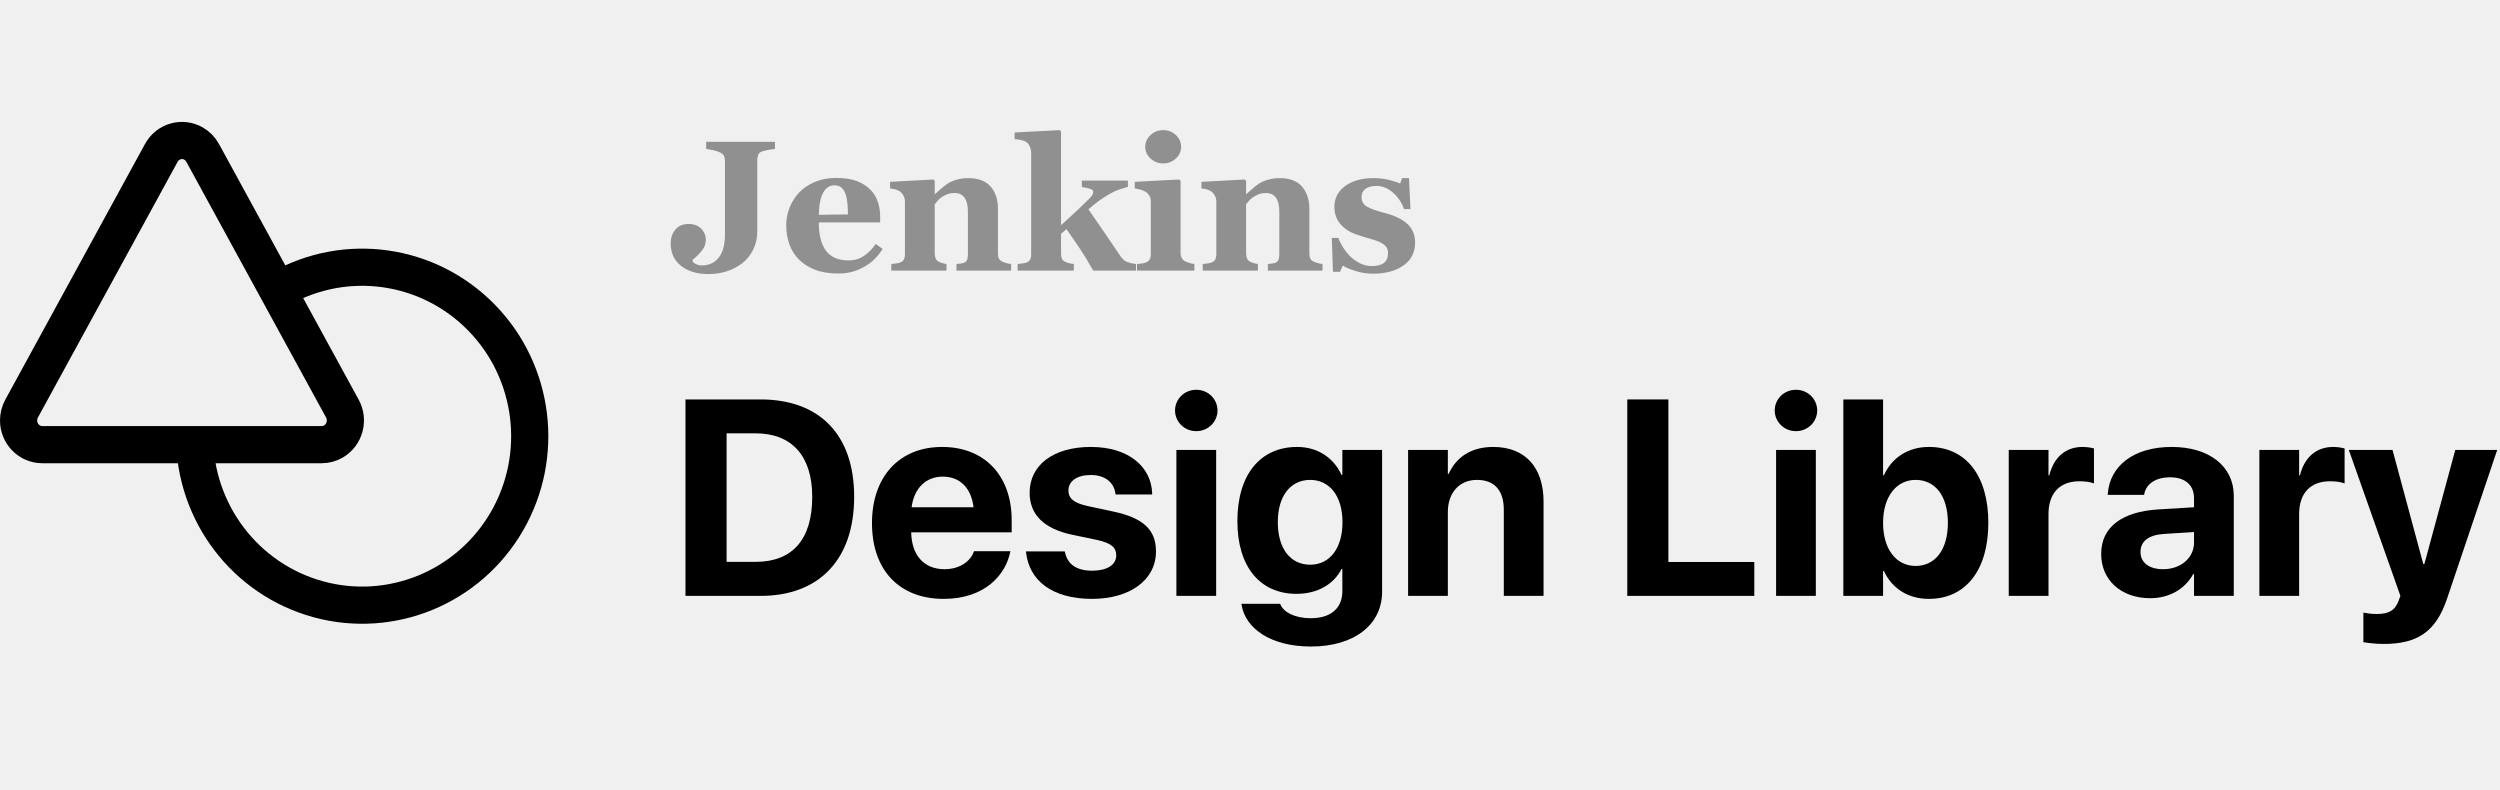
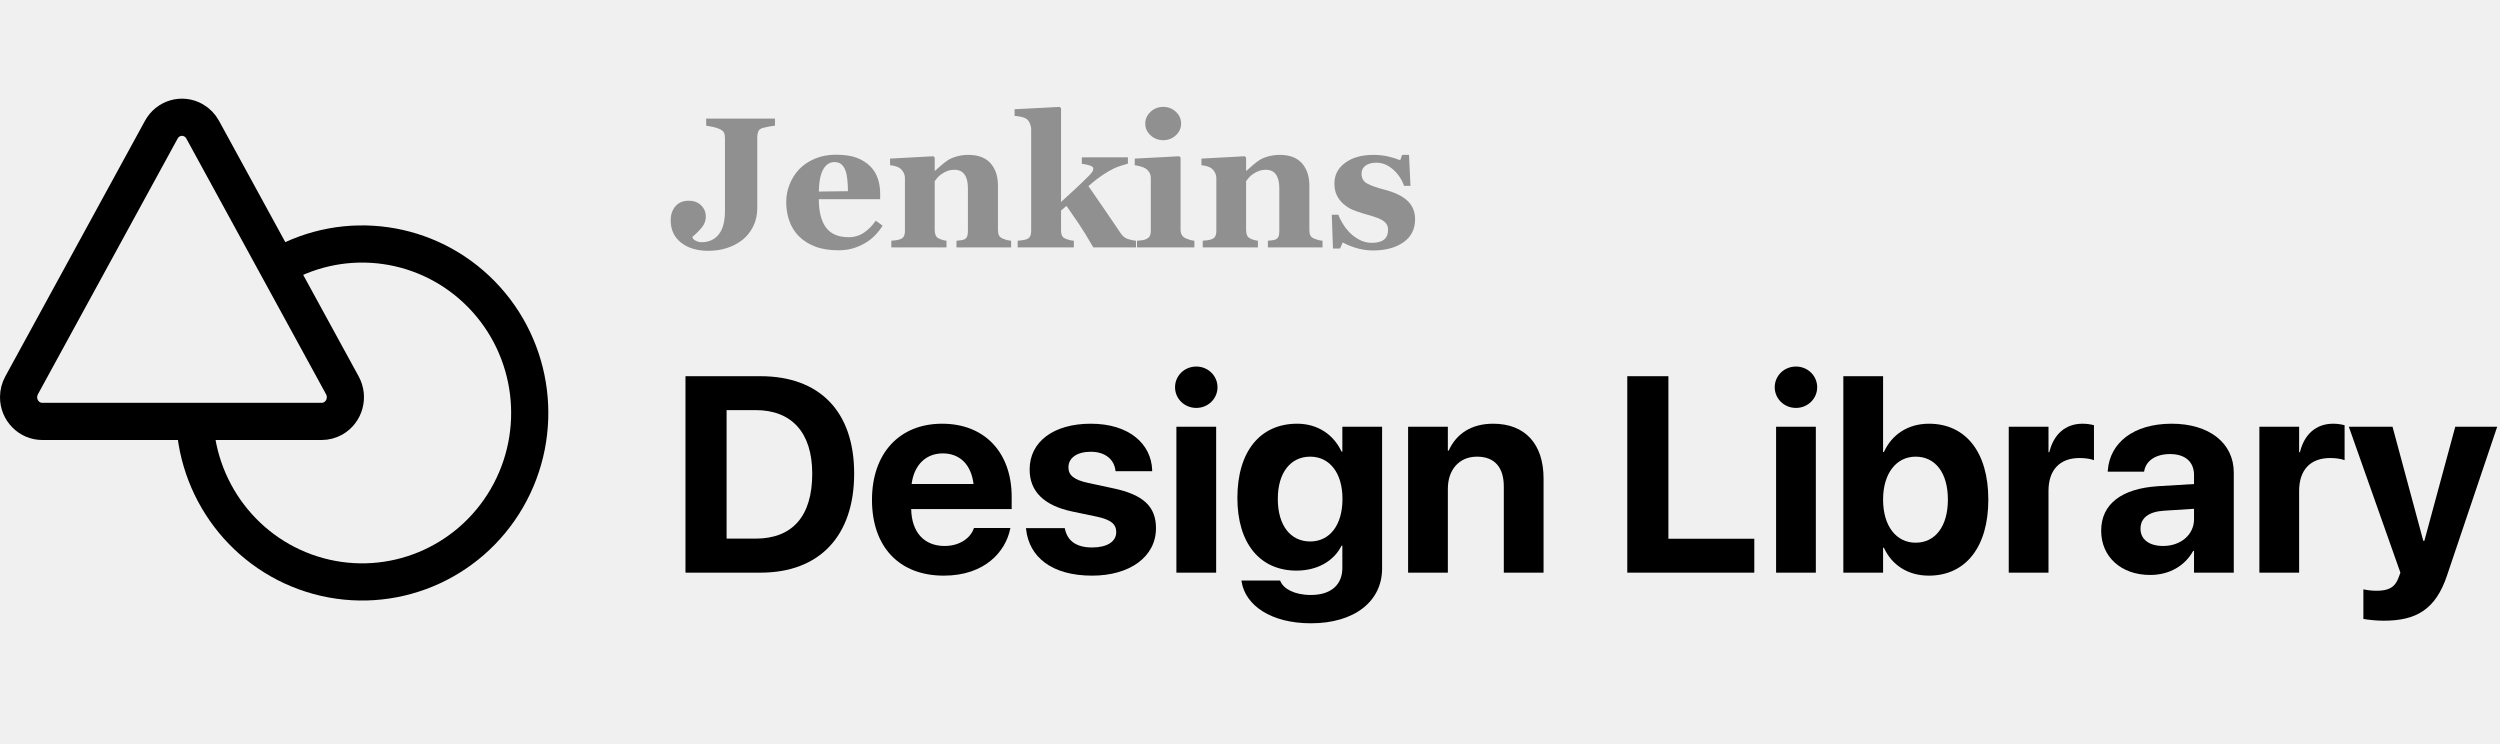
- <svg xmlns="http://www.w3.org/2000/svg" width="269px" height="85px" viewBox="0 0 269 57" version="1.1">
+ <svg xmlns="http://www.w3.org/2000/svg" width="269px" height="80px" viewBox="0 0 269 57" version="1.1">
  <g stroke="none" stroke-width="1" fill="none" fill-rule="evenodd">
    <g transform="translate(2, 0)">
      <g class="text" opacity="0.4" transform="translate(70.16602, 0)" fill="#000000" fill-rule="nonzero">
        <path d="M11.221,2.021 C10.96,2.054 10.739,2.087 10.557,2.119 C10.374,2.152 10.169,2.197 9.941,2.256 C9.674,2.327 9.504,2.454 9.429,2.637 C9.354,2.819 9.316,3.027 9.316,3.262 L9.316,10.898 C9.316,11.602 9.175,12.246 8.892,12.832 C8.608,13.418 8.219,13.91 7.725,14.307 C7.223,14.697 6.663,14.992 6.045,15.19 C5.426,15.389 4.766,15.488 4.062,15.488 C2.845,15.488 1.864,15.195 1.118,14.609 C0.373,14.023 0,13.219 0,12.197 C0,11.592 0.171,11.09 0.513,10.693 C0.854,10.296 1.325,10.098 1.924,10.098 C2.49,10.098 2.941,10.264 3.276,10.596 C3.612,10.928 3.779,11.338 3.779,11.826 C3.779,12.243 3.634,12.629 3.345,12.983 C3.055,13.338 2.725,13.665 2.354,13.965 L2.354,14.092 C2.412,14.222 2.539,14.333 2.734,14.424 C2.93,14.515 3.128,14.561 3.33,14.561 C4.111,14.561 4.725,14.281 5.171,13.721 C5.617,13.161 5.84,12.314 5.84,11.182 L5.84,3.359 C5.84,3.125 5.804,2.93 5.732,2.773 C5.661,2.617 5.488,2.48 5.215,2.363 C5.02,2.279 4.784,2.207 4.507,2.148 C4.23,2.09 4.001,2.048 3.818,2.021 L3.818,1.26 L11.221,1.26 L11.221,2.021 Z" />
        <path d="M22.803,12.783 C22.575,13.154 22.3,13.504 21.978,13.833 C21.655,14.162 21.289,14.443 20.879,14.678 C20.443,14.925 20.002,15.112 19.556,15.239 C19.11,15.366 18.597,15.43 18.018,15.43 C17.054,15.43 16.222,15.293 15.522,15.02 C14.823,14.746 14.245,14.378 13.789,13.916 C13.333,13.454 12.993,12.909 12.769,12.28 C12.544,11.652 12.432,10.97 12.432,10.234 C12.432,9.57 12.554,8.934 12.798,8.325 C13.042,7.716 13.389,7.174 13.838,6.699 C14.281,6.237 14.839,5.863 15.513,5.576 C16.187,5.29 16.94,5.146 17.773,5.146 C18.685,5.146 19.434,5.257 20.02,5.479 C20.605,5.7 21.09,6.006 21.475,6.396 C21.846,6.768 22.116,7.205 22.285,7.71 C22.454,8.215 22.539,8.743 22.539,9.297 L22.539,9.932 L15.938,9.932 C15.938,11.266 16.195,12.282 16.709,12.979 C17.223,13.675 18.04,14.023 19.16,14.023 C19.772,14.023 20.322,13.856 20.811,13.521 C21.299,13.185 21.715,12.76 22.061,12.246 L22.803,12.783 Z M19.072,9.072 C19.072,8.682 19.053,8.281 19.014,7.871 C18.975,7.461 18.906,7.126 18.809,6.865 C18.698,6.559 18.547,6.328 18.354,6.172 C18.162,6.016 17.92,5.938 17.627,5.938 C17.126,5.938 16.725,6.191 16.426,6.699 C16.126,7.207 15.964,8.011 15.938,9.111 L19.072,9.072 Z" />
        <path d="M36.631,15.117 L30.752,15.117 L30.752,14.404 C30.876,14.391 31.025,14.375 31.201,14.355 C31.377,14.336 31.51,14.303 31.602,14.258 C31.738,14.186 31.836,14.082 31.895,13.945 C31.953,13.809 31.982,13.607 31.982,13.34 L31.982,8.77 C31.982,8.105 31.86,7.606 31.616,7.271 C31.372,6.935 31.012,6.768 30.537,6.768 C30.277,6.768 30.034,6.807 29.81,6.885 C29.585,6.963 29.365,7.077 29.15,7.227 C28.962,7.357 28.81,7.49 28.696,7.627 C28.582,7.764 28.486,7.884 28.408,7.988 L28.408,13.232 C28.408,13.46 28.441,13.651 28.506,13.804 C28.571,13.957 28.678,14.072 28.828,14.15 C28.932,14.209 29.062,14.261 29.219,14.307 C29.375,14.352 29.528,14.385 29.678,14.404 L29.678,15.117 L23.74,15.117 L23.74,14.404 C23.903,14.391 24.067,14.373 24.233,14.351 C24.399,14.328 24.541,14.297 24.658,14.258 C24.867,14.186 25.01,14.076 25.088,13.926 C25.166,13.776 25.205,13.581 25.205,13.34 L25.205,7.656 C25.205,7.454 25.153,7.256 25.049,7.061 C24.945,6.865 24.808,6.706 24.639,6.582 C24.521,6.504 24.373,6.439 24.194,6.387 C24.015,6.335 23.818,6.299 23.604,6.279 L23.604,5.566 L28.262,5.312 L28.408,5.459 L28.408,6.875 L28.447,6.875 C28.63,6.712 28.851,6.517 29.111,6.289 C29.372,6.061 29.613,5.876 29.834,5.732 C30.075,5.576 30.391,5.443 30.781,5.332 C31.172,5.221 31.589,5.166 32.031,5.166 C33.092,5.166 33.888,5.467 34.419,6.069 C34.95,6.672 35.215,7.471 35.215,8.467 L35.215,13.252 C35.215,13.493 35.251,13.685 35.322,13.828 C35.394,13.971 35.527,14.085 35.723,14.17 C35.827,14.215 35.955,14.261 36.108,14.307 C36.261,14.352 36.436,14.385 36.631,14.404 L36.631,15.117 Z" />
        <path d="M50.068,15.117 L45.469,15.117 C44.902,14.121 44.385,13.276 43.916,12.583 C43.447,11.89 43.005,11.247 42.588,10.654 L42.002,11.152 L42.002,13.281 C42.002,13.516 42.036,13.708 42.104,13.857 C42.173,14.007 42.305,14.118 42.5,14.189 C42.617,14.242 42.754,14.287 42.91,14.326 C43.066,14.365 43.223,14.391 43.379,14.404 L43.379,15.117 L37.334,15.117 L37.334,14.404 C37.497,14.391 37.66,14.373 37.822,14.351 C37.985,14.328 38.128,14.297 38.252,14.258 C38.46,14.186 38.602,14.076 38.677,13.926 C38.752,13.776 38.789,13.581 38.789,13.34 L38.789,2.451 C38.789,2.236 38.742,2.013 38.647,1.782 C38.553,1.551 38.415,1.377 38.232,1.26 C38.109,1.182 37.923,1.117 37.676,1.064 C37.428,1.012 37.204,0.98 37.002,0.967 L37.002,0.254 L41.855,0 L42.002,0.156 L42.002,10.234 C42.484,9.805 43.026,9.307 43.628,8.74 C44.23,8.174 44.714,7.705 45.078,7.334 C45.293,7.113 45.412,6.945 45.435,6.831 C45.457,6.717 45.469,6.647 45.469,6.621 C45.469,6.504 45.366,6.406 45.161,6.328 C44.956,6.25 44.648,6.182 44.238,6.123 L44.238,5.43 L49.199,5.43 L49.199,6.104 C48.548,6.286 48.052,6.457 47.71,6.616 C47.368,6.776 46.995,6.989 46.592,7.256 C46.325,7.432 46.066,7.616 45.815,7.808 C45.565,8 45.277,8.239 44.951,8.525 C45.589,9.45 46.178,10.306 46.719,11.094 C47.259,11.882 47.826,12.715 48.418,13.594 C48.62,13.9 48.87,14.105 49.17,14.209 C49.469,14.313 49.769,14.378 50.068,14.404 L50.068,15.117 Z" />
        <path d="M56.348,15.117 L50.176,15.117 L50.176,14.404 C50.345,14.391 50.511,14.375 50.674,14.355 C50.837,14.336 50.977,14.303 51.094,14.258 C51.302,14.18 51.449,14.067 51.533,13.921 C51.618,13.774 51.66,13.581 51.66,13.34 L51.66,7.656 C51.66,7.428 51.608,7.228 51.504,7.056 C51.4,6.883 51.27,6.745 51.113,6.641 C50.996,6.562 50.819,6.488 50.581,6.416 C50.343,6.344 50.127,6.299 49.932,6.279 L49.932,5.566 L54.717,5.312 L54.863,5.459 L54.863,13.213 C54.863,13.441 54.912,13.634 55.01,13.794 C55.107,13.953 55.247,14.072 55.43,14.15 C55.56,14.209 55.703,14.261 55.859,14.307 C56.016,14.352 56.178,14.385 56.348,14.404 L56.348,15.117 Z M54.922,1.797 C54.922,2.292 54.731,2.713 54.351,3.062 C53.97,3.41 53.519,3.584 52.998,3.584 C52.471,3.584 52.017,3.41 51.636,3.062 C51.255,2.713 51.064,2.292 51.064,1.797 C51.064,1.302 51.255,0.879 51.636,0.527 C52.017,0.176 52.471,0 52.998,0 C53.525,0 53.978,0.176 54.355,0.527 C54.733,0.879 54.922,1.302 54.922,1.797 Z" />
        <path d="M70.137,15.117 L64.258,15.117 L64.258,14.404 C64.382,14.391 64.531,14.375 64.707,14.355 C64.883,14.336 65.016,14.303 65.107,14.258 C65.244,14.186 65.342,14.082 65.4,13.945 C65.459,13.809 65.488,13.607 65.488,13.34 L65.488,8.77 C65.488,8.105 65.366,7.606 65.122,7.271 C64.878,6.935 64.518,6.768 64.043,6.768 C63.783,6.768 63.54,6.807 63.315,6.885 C63.091,6.963 62.871,7.077 62.656,7.227 C62.467,7.357 62.316,7.49 62.202,7.627 C62.088,7.764 61.992,7.884 61.914,7.988 L61.914,13.232 C61.914,13.46 61.947,13.651 62.012,13.804 C62.077,13.957 62.184,14.072 62.334,14.15 C62.438,14.209 62.568,14.261 62.725,14.307 C62.881,14.352 63.034,14.385 63.184,14.404 L63.184,15.117 L57.246,15.117 L57.246,14.404 C57.409,14.391 57.573,14.373 57.739,14.351 C57.905,14.328 58.047,14.297 58.164,14.258 C58.372,14.186 58.516,14.076 58.594,13.926 C58.672,13.776 58.711,13.581 58.711,13.34 L58.711,7.656 C58.711,7.454 58.659,7.256 58.555,7.061 C58.451,6.865 58.314,6.706 58.145,6.582 C58.027,6.504 57.879,6.439 57.7,6.387 C57.521,6.335 57.324,6.299 57.109,6.279 L57.109,5.566 L61.768,5.312 L61.914,5.459 L61.914,6.875 L61.953,6.875 C62.135,6.712 62.357,6.517 62.617,6.289 C62.878,6.061 63.118,5.876 63.34,5.732 C63.581,5.576 63.896,5.443 64.287,5.332 C64.678,5.221 65.094,5.166 65.537,5.166 C66.598,5.166 67.394,5.467 67.925,6.069 C68.455,6.672 68.721,7.471 68.721,8.467 L68.721,13.252 C68.721,13.493 68.757,13.685 68.828,13.828 C68.9,13.971 69.033,14.085 69.229,14.17 C69.333,14.215 69.461,14.261 69.614,14.307 C69.767,14.352 69.941,14.385 70.137,14.404 L70.137,15.117 Z" />
        <path d="M75.566,15.449 C74.935,15.449 74.318,15.356 73.716,15.171 C73.114,14.985 72.646,14.788 72.314,14.58 L72.021,15.244 L71.26,15.244 L71.133,11.602 L71.846,11.602 C71.943,11.895 72.106,12.225 72.334,12.593 C72.562,12.961 72.822,13.291 73.115,13.584 C73.421,13.877 73.771,14.124 74.165,14.326 C74.559,14.528 74.98,14.629 75.43,14.629 C76.022,14.629 76.463,14.513 76.753,14.282 C77.043,14.051 77.188,13.695 77.188,13.213 C77.188,12.952 77.122,12.738 76.992,12.568 C76.862,12.399 76.683,12.253 76.455,12.129 C76.201,11.999 75.923,11.888 75.62,11.797 C75.317,11.706 74.945,11.595 74.502,11.465 C74.059,11.335 73.68,11.203 73.364,11.069 C73.049,10.936 72.721,10.726 72.383,10.439 C72.09,10.186 71.855,9.88 71.68,9.521 C71.504,9.163 71.416,8.737 71.416,8.242 C71.416,7.324 71.802,6.582 72.573,6.016 C73.345,5.449 74.355,5.166 75.605,5.166 C76.198,5.166 76.743,5.226 77.241,5.347 C77.739,5.467 78.158,5.599 78.496,5.742 L78.701,5.166 L79.443,5.166 L79.6,8.496 L78.906,8.496 C78.678,7.819 78.288,7.235 77.734,6.743 C77.181,6.252 76.585,6.006 75.947,6.006 C75.446,6.006 75.052,6.11 74.766,6.318 C74.479,6.527 74.336,6.816 74.336,7.188 C74.336,7.682 74.546,8.04 74.966,8.262 C75.386,8.483 75.973,8.691 76.729,8.887 C77.894,9.186 78.747,9.595 79.287,10.112 C79.827,10.63 80.098,11.289 80.098,12.09 C80.098,13.158 79.679,13.984 78.843,14.57 C78.006,15.156 76.914,15.449 75.566,15.449 Z" />
      </g>
      <g class="text" transform="translate(71.75781, 27.93945)" fill="#000000" fill-rule="nonzero">
        <path d="M0,22.178 L8.071,22.178 C14.414,22.178 18.149,18.237 18.149,11.528 L18.149,11.499 C18.149,4.805 14.399,1.04 8.071,1.04 L0,1.04 L0,22.178 Z M4.424,18.516 L4.424,4.688 L7.544,4.688 C11.426,4.688 13.638,7.104 13.638,11.514 L13.638,11.543 C13.638,16.113 11.499,18.516 7.544,18.516 L4.424,18.516 Z" />
        <path d="M27.788,22.5 C32.271,22.5 34.438,19.849 34.922,17.534 L34.966,17.373 L31.04,17.373 L31.011,17.461 C30.703,18.34 29.634,19.307 27.876,19.307 C25.693,19.307 24.331,17.842 24.287,15.337 L35.098,15.337 L35.098,14.019 C35.098,9.272 32.212,6.152 27.612,6.152 C23.013,6.152 20.068,9.346 20.068,14.341 L20.068,14.355 C20.068,19.38 22.983,22.5 27.788,22.5 Z M27.686,9.346 C29.458,9.346 30.732,10.474 30.996,12.642 L24.331,12.642 C24.609,10.518 25.928,9.346 27.686,9.346 Z" />
        <path d="M43.755,22.5 C47.798,22.5 50.625,20.479 50.625,17.402 L50.625,17.388 C50.625,15.073 49.277,13.784 45.996,13.096 L43.33,12.524 C41.748,12.188 41.206,11.66 41.206,10.854 L41.206,10.84 C41.206,9.829 42.129,9.17 43.608,9.17 C45.19,9.17 46.113,10.02 46.26,11.147 L46.274,11.265 L50.215,11.265 L50.215,11.118 C50.112,8.364 47.783,6.152 43.608,6.152 C39.609,6.152 37.031,8.086 37.031,11.074 L37.031,11.089 C37.031,13.433 38.569,14.956 41.616,15.601 L44.282,16.157 C45.82,16.494 46.348,16.978 46.348,17.812 L46.348,17.827 C46.348,18.838 45.366,19.468 43.755,19.468 C42.041,19.468 41.118,18.75 40.84,17.52 L40.811,17.388 L36.636,17.388 L36.65,17.52 C36.987,20.493 39.404,22.5 43.755,22.5 Z" />
        <path d="M54.961,4.453 C56.25,4.453 57.246,3.442 57.246,2.227 C57.246,1.011 56.25,0 54.961,0 C53.672,0 52.676,1.011 52.676,2.227 C52.676,3.442 53.672,4.453 54.961,4.453 Z M52.822,22.178 L57.1,22.178 L57.1,6.475 L52.822,6.475 L52.822,22.178 Z" />
        <path d="M67.295,27.627 C72.012,27.627 74.956,25.239 74.956,21.738 L74.956,6.475 L70.679,6.475 L70.679,9.155 L70.591,9.155 C69.741,7.324 68.027,6.152 65.815,6.152 C61.846,6.152 59.385,9.126 59.385,14.136 L59.385,14.15 C59.385,19.028 61.816,21.958 65.742,21.958 C68.013,21.958 69.771,20.918 70.591,19.277 L70.679,19.277 L70.679,21.68 C70.679,23.438 69.507,24.58 67.295,24.58 C65.508,24.58 64.365,23.906 64.028,23.13 L63.984,23.027 L59.824,23.027 L59.839,23.159 C60.249,25.679 62.974,27.627 67.295,27.627 Z M67.222,18.823 C65.083,18.823 63.735,17.08 63.735,14.253 L63.735,14.238 C63.735,11.426 65.098,9.697 67.222,9.697 C69.302,9.697 70.693,11.44 70.693,14.238 L70.693,14.253 C70.693,17.065 69.316,18.823 67.222,18.823 Z" />
        <path d="M77.754,22.178 L82.031,22.178 L82.031,13.154 C82.031,11.104 83.247,9.697 85.166,9.697 C87.085,9.697 88.052,10.869 88.052,12.92 L88.052,22.178 L92.329,22.178 L92.329,12.041 C92.329,8.364 90.366,6.152 86.909,6.152 C84.536,6.152 82.925,7.251 82.119,9.053 L82.031,9.053 L82.031,6.475 L77.754,6.475 L77.754,22.178 Z" />
        <polygon points="101.338 22.178 115.005 22.178 115.005 18.53 105.762 18.53 105.762 1.04 101.338 1.04" />
        <path d="M119.487,4.453 C120.776,4.453 121.772,3.442 121.772,2.227 C121.772,1.011 120.776,0 119.487,0 C118.198,0 117.202,1.011 117.202,2.227 C117.202,3.442 118.198,4.453 119.487,4.453 Z M117.349,22.178 L121.626,22.178 L121.626,6.475 L117.349,6.475 L117.349,22.178 Z" />
        <path d="M133.784,22.5 C137.739,22.5 140.186,19.424 140.186,14.326 L140.186,14.312 C140.186,9.199 137.739,6.152 133.799,6.152 C131.558,6.152 129.814,7.295 128.95,9.199 L128.862,9.199 L128.862,1.04 L124.585,1.04 L124.585,22.178 L128.862,22.178 L128.862,19.497 L128.95,19.497 C129.8,21.357 131.528,22.5 133.784,22.5 Z M132.363,18.955 C130.283,18.955 128.862,17.168 128.862,14.326 L128.862,14.312 C128.862,11.484 130.298,9.697 132.363,9.697 C134.487,9.697 135.835,11.44 135.835,14.312 L135.835,14.326 C135.835,17.183 134.487,18.955 132.363,18.955 Z" />
        <path d="M142.383,22.178 L146.66,22.178 L146.66,13.389 C146.66,11.104 147.891,9.844 150,9.844 C150.615,9.844 151.201,9.932 151.553,10.078 L151.553,6.313 C151.23,6.226 150.791,6.152 150.322,6.152 C148.491,6.152 147.217,7.28 146.748,9.214 L146.66,9.214 L146.66,6.475 L142.383,6.475 L142.383,22.178 Z" />
        <path d="M157.603,22.427 C159.668,22.427 161.338,21.445 162.231,19.834 L162.319,19.834 L162.319,22.178 L166.597,22.178 L166.597,11.411 C166.597,8.247 163.975,6.152 159.917,6.152 C155.771,6.152 153.281,8.232 153.047,11.133 L153.032,11.309 L156.943,11.309 L156.973,11.177 C157.178,10.166 158.145,9.419 159.741,9.419 C161.411,9.419 162.319,10.283 162.319,11.675 L162.319,12.642 L158.438,12.876 C154.541,13.125 152.329,14.795 152.329,17.651 L152.329,17.681 C152.329,20.449 154.453,22.427 157.603,22.427 Z M156.562,17.461 L156.562,17.432 C156.562,16.318 157.427,15.615 159.082,15.513 L162.319,15.308 L162.319,16.436 C162.319,18.076 160.913,19.307 158.994,19.307 C157.515,19.307 156.562,18.618 156.562,17.461 Z" />
        <path d="M169.351,22.178 L173.628,22.178 L173.628,13.389 C173.628,11.104 174.858,9.844 176.968,9.844 C177.583,9.844 178.169,9.932 178.521,10.078 L178.521,6.313 C178.198,6.226 177.759,6.152 177.29,6.152 C175.459,6.152 174.185,7.28 173.716,9.214 L173.628,9.214 L173.628,6.475 L169.351,6.475 L169.351,22.178 Z" />
        <path d="M182.725,27.349 C186.211,27.349 188.32,26.162 189.551,22.456 L194.941,6.475 L190.43,6.475 L187.104,18.75 L186.987,18.75 L183.677,6.475 L178.975,6.475 L184.526,22.178 L184.336,22.69 C183.955,23.76 183.252,24.126 181.978,24.126 C181.348,24.126 180.85,24.038 180.542,23.979 L180.542,27.158 C181.04,27.246 181.89,27.349 182.725,27.349 Z" />
      </g>
      <path class="figures" d="M32.614,33.844 L2.55,33.844 C1.142,33.844 0,32.677 0,31.237 C0,30.791 0.112,30.353 0.324,29.965 L15.356,2.453 C16.043,1.196 17.596,0.746 18.826,1.449 C19.237,1.684 19.577,2.032 19.807,2.453 L34.84,29.965 C35.526,31.222 35.087,32.811 33.858,33.513 C33.477,33.73 33.049,33.844 32.614,33.844 Z M28.116,17.095 C35.211,13.065 44.105,14.329 49.818,20.181 C55.531,26.032 56.645,35.017 52.537,42.107 C48.429,49.196 40.117,52.629 32.257,50.484 C24.396,48.34 18.936,41.149 18.934,32.939" stroke="#000000" stroke-width="4" />
    </g>
    <style>
            @media (prefers-color-scheme: dark) {
                .figures {
                    stroke: #ffffff;
                }
                .text {
                    fill: #ffffff;
                }
            }
        </style>
  </g>
</svg>
